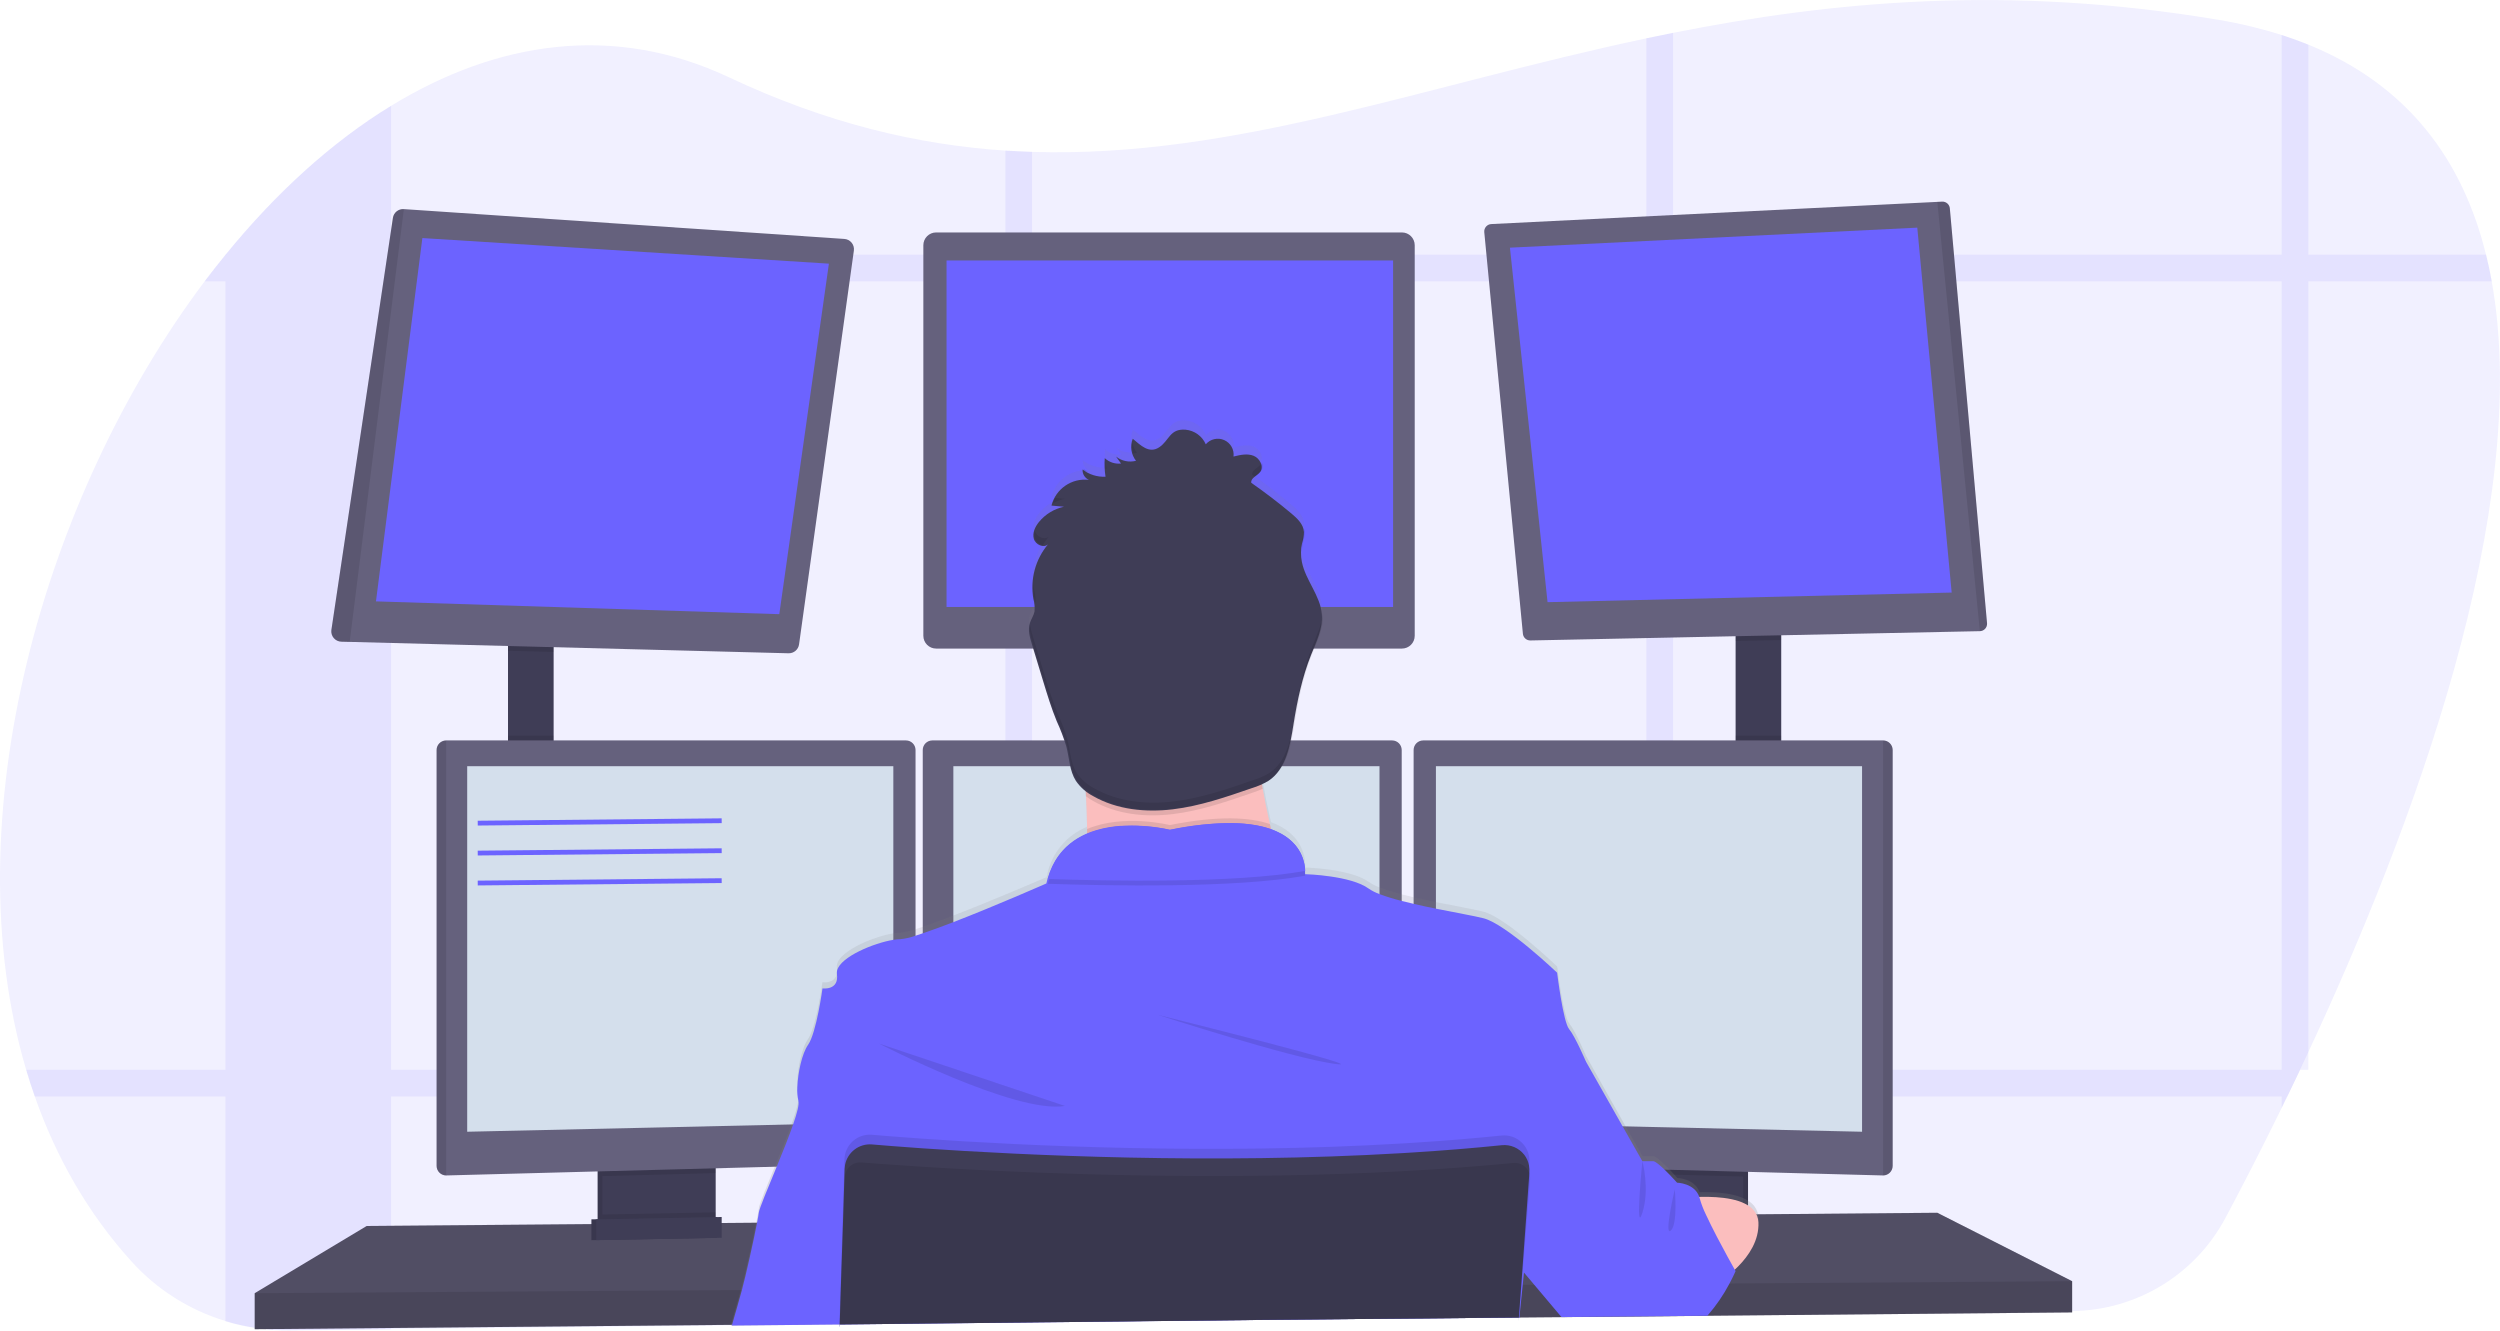
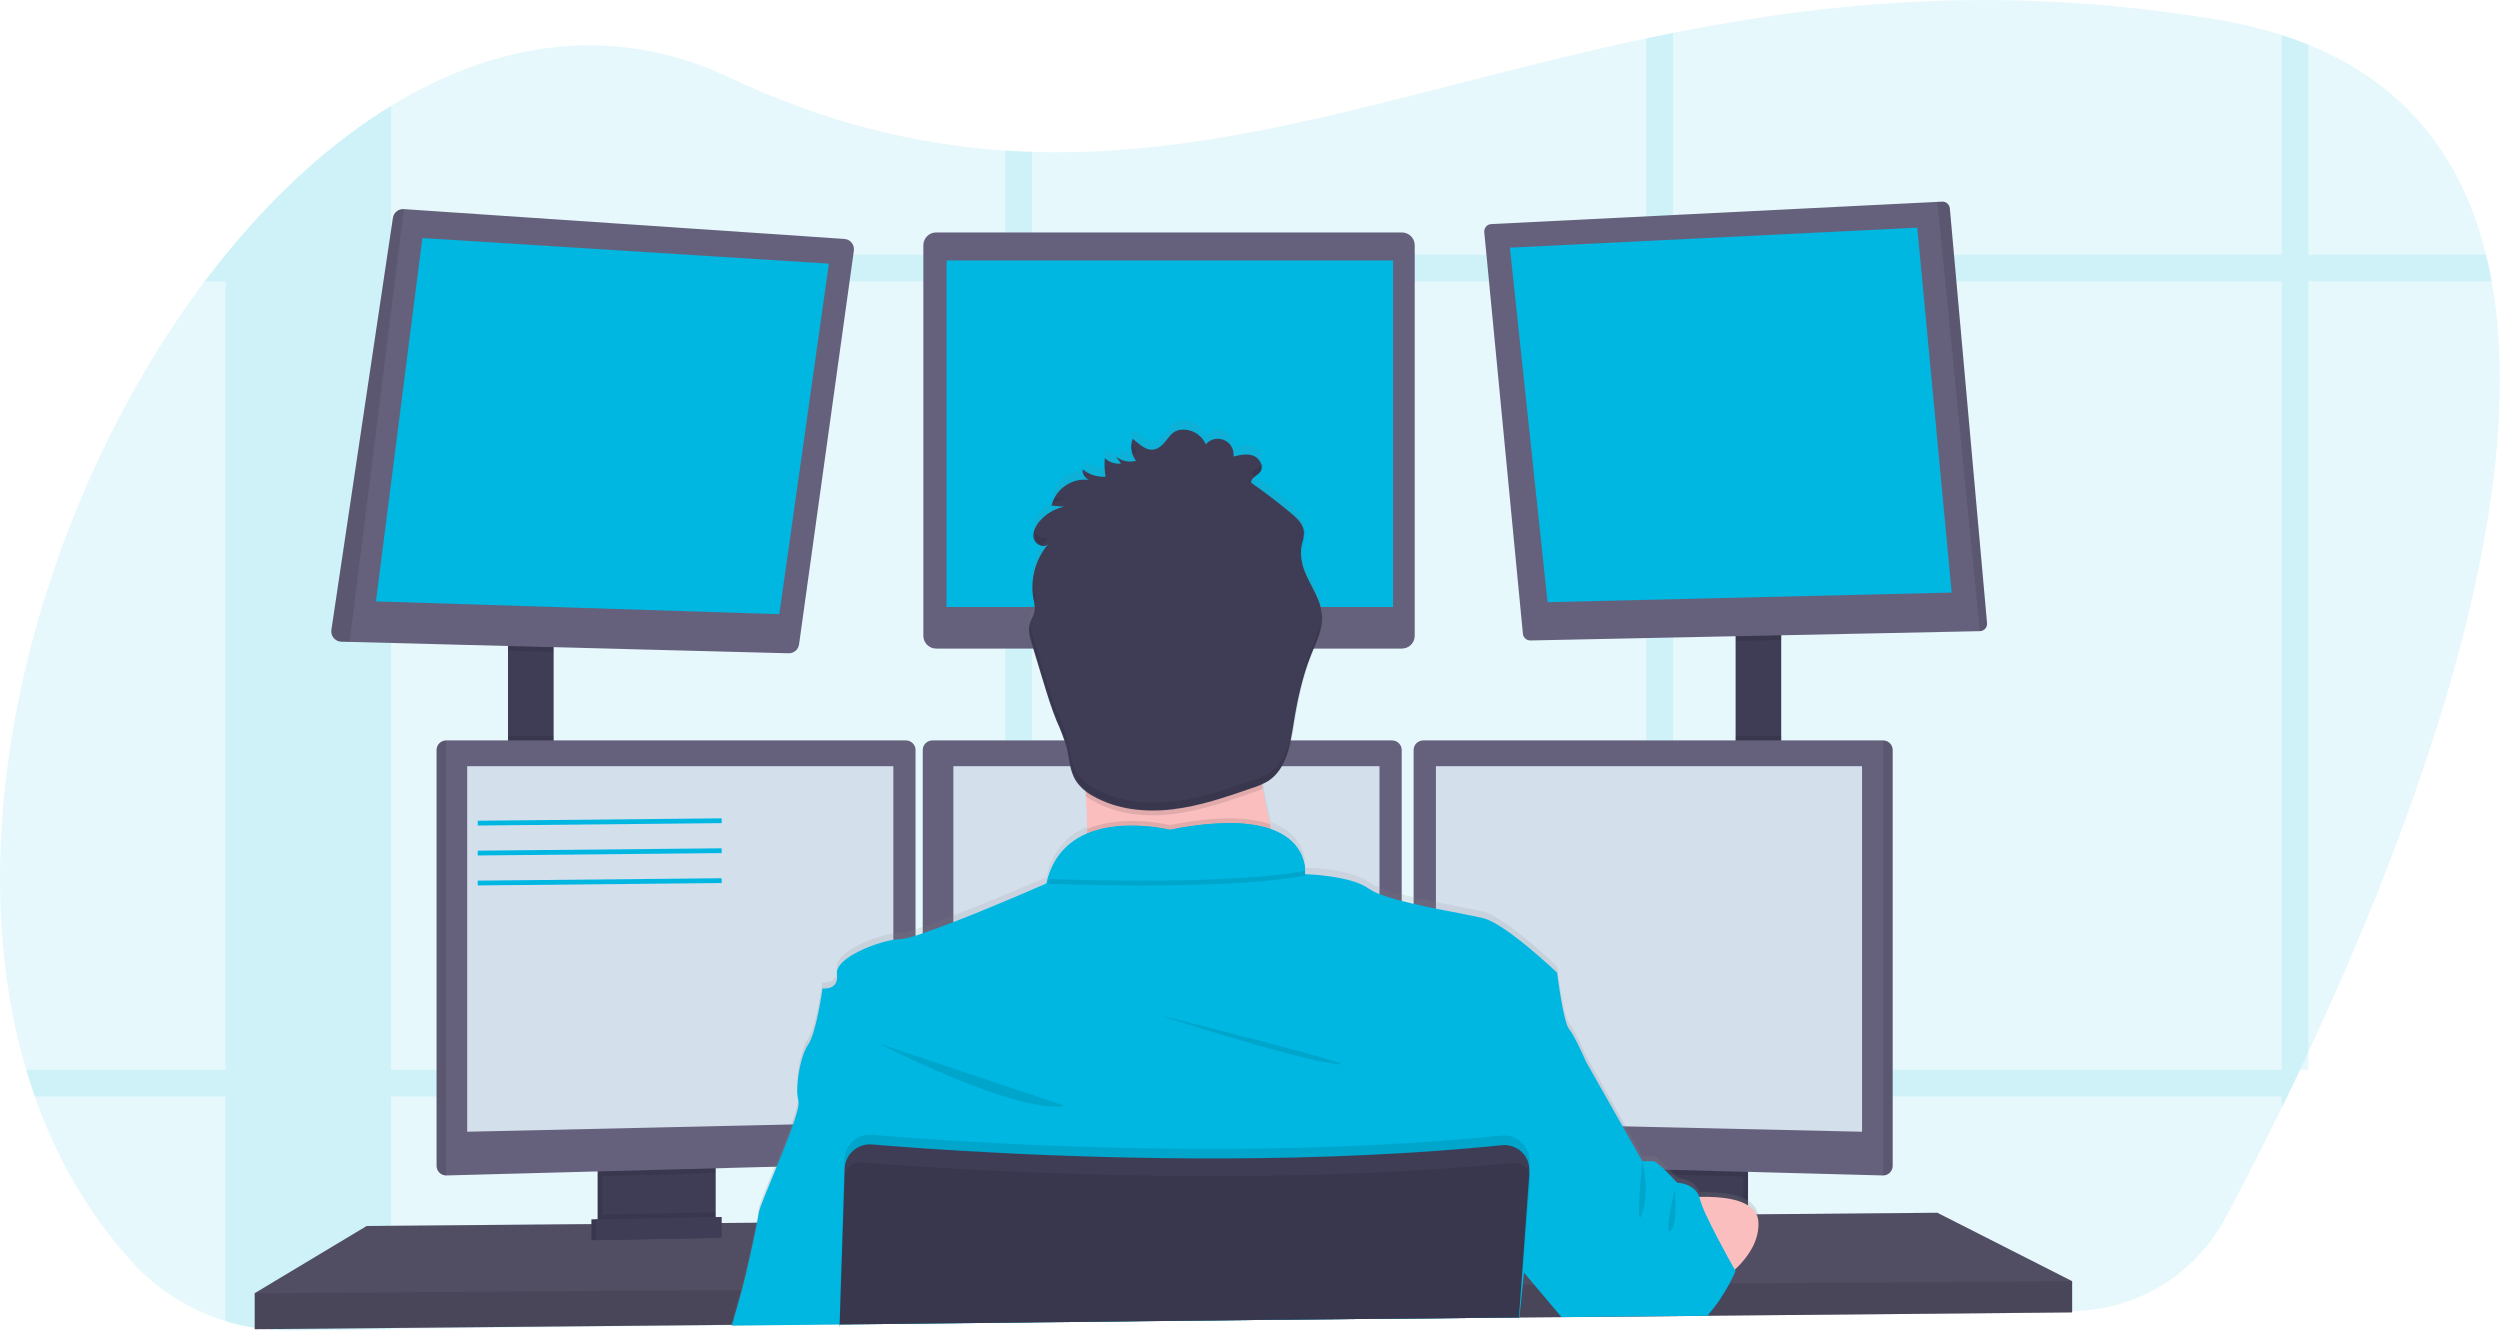
<svg xmlns="http://www.w3.org/2000/svg" id="59725d3d-bdd8-4af0-9b66-49b8d09410bc" data-name="Layer 1" width="1041.32" height="554.17" viewBox="0 0 1041.32 554.17">
  <defs>
    <linearGradient id="dff037aa-d578-4bab-81e7-399360663117" x1="597.75" y1="725.44" x2="597.75" y2="347.69" gradientUnits="userSpaceOnUse">
      <stop offset="0" stop-color="gray" stop-opacity="0.25" />
      <stop offset="0.54" stop-color="gray" stop-opacity="0.12" />
      <stop offset="1" stop-color="gray" stop-opacity="0.1" />
    </linearGradient>
  </defs>
-   <path d="M1040.82,611.12q-1.74,3.75-3.47,7.4-2.7,5.67-5.33,11.12c-.78,1.61-1.56,3.19-2.32,4.77-8.6,17.57-16.63,33.11-23.45,45.89A73.21,73.21,0,0,1,942.44,719l-151.65,1.65h-1.6l-13,.14-11.12.12-34.1.37-1.38,0-17.36.19h-.53l-107,1.16-95.51,1-11.11.12-69,.75H429l-44.75.48h-.48l-141.5,1.53-42.33.46a88.07,88.07,0,0,1-26.67-3.82,86.39,86.39,0,0,1-39.09-24.75C116,678.37,102.75,655,93.85,629.64q-1.93-5.49-3.6-11.12C59.44,514.37,97,380,164.6,290.08q4.25-5.64,8.64-11l.07-.08c20.79-25.52,44.1-46.84,68.93-62,44-26.91,92.75-34.49,140.7-11.9,40.57,19.12,78.45,28.11,115.17,30.55,3.71.24,7.42.42,11.11.53,84.23,2.65,163.17-27.7,255.87-47.29,3.69-.78,7.39-1.55,11.12-2.28,66.13-13.16,139.49-20.1,226.73-5.51a189.09,189.09,0,0,1,26.76,6.4q5.77,1.86,11.12,4c41.64,16.94,64.35,48.24,74,87.46q1.37,5.46,2.37,11.11C1134.3,384.41,1084.19,518.23,1040.82,611.12Z" transform="translate(-79.34 -172.91)" fill="#6c63ff" opacity="0.1" />
+   <path d="M1040.82,611.12q-1.74,3.75-3.47,7.4-2.7,5.67-5.33,11.12c-.78,1.61-1.56,3.19-2.32,4.77-8.6,17.57-16.63,33.11-23.45,45.89A73.21,73.21,0,0,1,942.44,719l-151.65,1.65h-1.6l-13,.14-11.12.12-34.1.37-1.38,0-17.36.19h-.53l-107,1.16-95.51,1-11.11.12-69,.75H429l-44.75.48h-.48l-141.5,1.53-42.33.46a88.07,88.07,0,0,1-26.67-3.82,86.39,86.39,0,0,1-39.09-24.75C116,678.37,102.75,655,93.85,629.64q-1.93-5.49-3.6-11.12C59.44,514.37,97,380,164.6,290.08q4.25-5.64,8.64-11l.07-.08c20.79-25.52,44.1-46.84,68.93-62,44-26.91,92.75-34.49,140.7-11.9,40.57,19.12,78.45,28.11,115.17,30.55,3.71.24,7.42.42,11.11.53,84.23,2.65,163.17-27.7,255.87-47.29,3.69-.78,7.39-1.55,11.12-2.28,66.13-13.16,139.49-20.1,226.73-5.51a189.09,189.09,0,0,1,26.76,6.4q5.77,1.86,11.12,4c41.64,16.94,64.35,48.24,74,87.46q1.37,5.46,2.37,11.11C1134.3,384.41,1084.19,518.23,1040.82,611.12Z" transform="translate(-79.34 -172.91)" fill="#00b7e2" opacity="0.1" />
  <g opacity="0.1">
-     <path d="M242.24,217V726.62l-42.33.46a88.07,88.07,0,0,1-26.67-3.82V279h.07C194.1,253.45,217.41,232.13,242.24,217Z" transform="translate(-79.34 -172.91)" fill="#6c63ff" />
-     <path d="M1117.24,290.08H164.6q4.25-5.64,8.64-11V279h941.63Q1116.24,284.43,1117.24,290.08Z" transform="translate(-79.34 -172.91)" fill="#6c63ff" />
-     <path d="M1040.82,191.51v427h-3.47q-2.7,5.67-5.33,11.12c-.78,1.61-1.56,3.19-2.32,4.77V187.47Q1035.47,189.33,1040.82,191.51Z" transform="translate(-79.34 -172.91)" fill="#6c63ff" />
-     <path d="M776.21,186.58V720.83l-11.12.12V188.86C768.78,188.08,772.48,187.31,776.21,186.58Z" transform="translate(-79.34 -172.91)" fill="#6c63ff" />
-     <path d="M509.22,236.15V723.73l-11.11.12V235.62C501.82,235.86,505.53,236,509.22,236.15Z" transform="translate(-79.34 -172.91)" fill="#6c63ff" />
-     <path d="M1037.35,618.52q-2.7,5.67-5.33,11.12H93.85q-1.93-5.49-3.6-11.12Z" transform="translate(-79.34 -172.91)" fill="#6c63ff" />
+     <path d="M242.24,217V726.62l-42.33.46a88.07,88.07,0,0,1-26.67-3.82V279h.07C194.1,253.45,217.41,232.13,242.24,217Z" transform="translate(-79.34 -172.91)" fill="#00b7e2" />
+     <path d="M1117.24,290.08H164.6q4.25-5.64,8.64-11V279h941.63Q1116.24,284.43,1117.24,290.08Z" transform="translate(-79.34 -172.91)" fill="#00b7e2" />
+     <path d="M1040.82,191.51v427h-3.47q-2.7,5.67-5.33,11.12c-.78,1.61-1.56,3.19-2.32,4.77V187.47Q1035.47,189.33,1040.82,191.51Z" transform="translate(-79.34 -172.91)" fill="#00b7e2" />
+     <path d="M776.21,186.58V720.83l-11.12.12V188.86C768.78,188.08,772.48,187.31,776.21,186.58Z" transform="translate(-79.34 -172.91)" fill="#00b7e2" />
+     <path d="M509.22,236.15V723.73l-11.11.12V235.62C501.82,235.86,505.53,236,509.22,236.15Z" transform="translate(-79.34 -172.91)" fill="#00b7e2" />
+     <path d="M1037.35,618.52q-2.7,5.67-5.33,11.12H93.85q-1.93-5.49-3.6-11.12Z" transform="translate(-79.34 -172.91)" fill="#00b7e2" />
  </g>
  <rect x="211.6" y="265.83" width="19" height="57.66" fill="#3f3d56" />
  <rect x="722.93" y="262.83" width="19" height="61" fill="#3f3d56" />
  <polygon points="863.1 533.65 863.1 546.65 711.18 548.05 709.56 548.08 651.82 548.61 650.44 548.63 632.89 548.78 632.37 548.78 525.39 549.77 349.78 551.4 349.63 551.4 304.98 551.82 304.5 551.83 106.1 553.65 106.1 538.65 152.75 510.65 246.35 509.87 248.35 509.86 249.01 509.85 251.01 509.82 295.95 509.45 297.96 509.44 298.6 509.43 300.6 509.42 315.01 509.3 315.39 509.29 350.94 508.99 351.23 508.99 628.63 506.65 635.42 506.6 636.1 506.6 641.28 506.55 678.93 506.24 680.93 506.21 682.78 506.19 683.74 506.19 695.45 506.1 697.77 506.07 700.88 506.05 710.63 505.96 726.1 505.83 728.1 505.81 731.58 505.79 732.23 505.79 806.94 505.15 863.1 533.65" fill="#65617d" />
  <polygon points="863.1 533.65 863.1 546.65 711.18 548.05 709.56 548.08 651.82 548.61 650.44 548.63 632.89 548.78 632.37 548.78 525.39 549.77 349.78 551.4 349.63 551.4 304.98 551.82 304.5 551.83 106.1 553.65 106.1 538.65 152.75 510.65 246.35 509.87 248.35 509.86 249.01 509.85 251.01 509.82 295.95 509.45 297.96 509.44 298.6 509.43 300.6 509.42 315.01 509.3 315.39 509.29 350.94 508.99 351.23 508.99 628.63 506.65 635.42 506.6 636.1 506.6 641.28 506.55 678.93 506.24 680.93 506.21 682.78 506.19 683.74 506.19 695.45 506.1 697.77 506.07 700.88 506.05 710.63 505.96 726.1 505.83 728.1 505.81 731.58 505.79 732.23 505.79 806.94 505.15 863.1 533.65" opacity="0.2" />
  <path d="M375.44,656.57v24.49a6.13,6.13,0,0,1-3.5,5.54,6,6,0,0,1-2.5.6l-34.9.74a6,6,0,0,1-2.7-.57,6.12,6.12,0,0,1-3.57-5.57V656.57Z" transform="translate(-79.34 -172.91)" fill="#3f3d56" />
  <path d="M375.44,656.57v24.49a6.13,6.13,0,0,1-3.5,5.54,6,6,0,0,1-2.5.6l-34.9.74a6,6,0,0,1-2.7-.57,6.12,6.12,0,0,1-3.57-5.57V656.57Z" transform="translate(-79.34 -172.91)" opacity="0.1" />
  <path d="M377.44,656.57v24.49a6.13,6.13,0,0,1-3.5,5.54,6,6,0,0,1-2.5.6l-34.9.74a6,6,0,0,1-2.7-.57,6.12,6.12,0,0,1-3.57-5.57V656.57Z" transform="translate(-79.34 -172.91)" fill="#3f3d56" />
  <rect x="680.93" y="483.66" width="47.17" height="31.5" fill="#3f3d56" />
  <rect x="680.93" y="483.66" width="47.17" height="31.5" opacity="0.1" />
  <rect x="678.93" y="483.66" width="47.17" height="31.5" fill="#3f3d56" />
  <polygon points="230.6 265.82 230.6 271.55 211.6 271.06 211.6 265.82 230.6 265.82" opacity="0.1" />
  <path d="M435,277.31l-22.83,164a4.3,4.3,0,0,1-4.37,3.71L225,440.28l-3.47-.09a4.3,4.3,0,0,1-4.16-4.87L243,263.64a4.3,4.3,0,0,1,4.54-3.63L431,272.43A4.29,4.29,0,0,1,435,277.31Z" transform="translate(-79.34 -172.91)" fill="#65617d" />
-   <polygon points="175.93 99.16 156.6 250.49 324.6 255.82 345.26 109.82 175.93 99.16" fill="#6c63ff" />
+   <polygon points="175.93 99.16 156.6 250.49 324.6 255.82 345.26 109.82 175.93 99.16" fill="#00b7e2" />
  <rect x="384.6" y="96.82" width="204.67" height="173.33" rx="5.33" ry="5.33" fill="#65617d" />
-   <rect x="394.26" y="108.49" width="186" height="144.33" fill="#6c63ff" />
+   <rect x="394.26" y="108.49" width="186" height="144.33" fill="#00b7e2" />
  <polygon points="741.93 262.82 741.93 266.61 722.93 267 722.93 262.82 741.93 262.82" opacity="0.1" />
  <path d="M907,432.53a3.08,3.08,0,0,1-3,3.28L716.8,439.68a3.08,3.08,0,0,1-3.13-2.79L697.58,269.61a3.08,3.08,0,0,1,2.92-3.37L886.28,257l2-.1a3.07,3.07,0,0,1,3.22,2.8Z" transform="translate(-79.34 -172.91)" fill="#65617d" />
-   <polygon points="628.93 103.16 798.6 94.82 812.93 246.82 644.6 250.82 628.93 103.16" fill="#6c63ff" />
+   <polygon points="628.93 103.16 798.6 94.82 812.93 246.82 644.6 250.82 628.93 103.16" fill="#00b7e2" />
  <path d="M907,432.53a3.08,3.08,0,0,1-3,3.28L886.28,257l2-.1a3.07,3.07,0,0,1,3.22,2.8Z" transform="translate(-79.34 -172.91)" opacity="0.1" />
  <path d="M247.57,260,225,440.28l-3.47-.09a4.3,4.3,0,0,1-4.16-4.87L243,263.64A4.3,4.3,0,0,1,247.57,260Z" transform="translate(-79.34 -172.91)" opacity="0.1" />
  <rect x="211.6" y="306.41" width="19" height="17.08" opacity="0.1" />
  <polygon points="298.1 483.65 298.1 488.62 250.93 489.88 250.93 483.65 298.1 483.65" opacity="0.1" />
  <path d="M460.69,485.27v168.2a4,4,0,0,1-3.85,3.95l-191.65,5.1h-.05a4,4,0,0,1-3.95-3.95V485.27a4,4,0,0,1,3.95-3.95h191.6A4,4,0,0,1,460.69,485.27Z" transform="translate(-79.34 -172.91)" fill="#65617d" />
  <path d="M265.19,481.32v181.2h-.05a4,4,0,0,1-3.95-3.95V485.27a4,4,0,0,1,3.95-3.95Z" transform="translate(-79.34 -172.91)" opacity="0.1" />
  <polygon points="194.6 319.15 372.1 319.15 372.1 467.4 194.6 471.4 194.6 319.15" fill="#d4dfec" />
  <rect x="722.93" y="306.41" width="19" height="17.42" opacity="0.1" />
  <polygon points="726.1 483.65 726.1 490.06 678.93 488.8 678.93 483.65 726.1 483.65" opacity="0.1" />
  <path d="M867.69,485.27v173.3a4,4,0,0,1-4,3.95h0L672,657.42a4,4,0,0,1-3.85-3.95V485.27a4,4,0,0,1,3.95-3.95h191.6A4,4,0,0,1,867.69,485.27Z" transform="translate(-79.34 -172.91)" fill="#65617d" />
  <path d="M867.69,485.27v173.3a4,4,0,0,1-4,3.95h0V481.32h0A4,4,0,0,1,867.69,485.27Z" transform="translate(-79.34 -172.91)" opacity="0.1" />
  <polygon points="775.6 319.15 598.1 319.15 598.1 467.4 775.6 471.4 775.6 319.15" fill="#d4dfec" />
  <path d="M663.19,485.27v168.2a4,4,0,0,1-3.85,3.95l-191.65,5.1h0a4,4,0,0,1-4-3.95V485.27a4,4,0,0,1,3.95-3.95h191.6A4,4,0,0,1,663.19,485.27Z" transform="translate(-79.34 -172.91)" fill="#65617d" />
  <polygon points="397.1 319.15 574.6 319.15 574.6 467.4 397.1 471.4 397.1 319.15" fill="#d4dfec" />
  <polygon points="863.1 533.65 863.1 546.65 711.18 548.05 709.56 548.08 651.82 548.61 650.44 548.63 632.89 548.78 632.37 548.78 525.39 549.77 349.78 551.4 349.63 551.4 304.98 551.82 304.5 551.83 106.1 553.65 106.1 538.65 308.61 537.32 309.09 537.32 350.08 537.04 350.27 537.04 633.35 535.17 633.64 535.17 633.81 535.16 634.28 535.16 639.07 535.13 640.53 535.13 715.02 534.63 719.42 534.61 720.4 534.6 863.1 533.65" opacity="0.1" />
  <circle cx="487.26" cy="272.16" r="51.33" fill="#fbbebe" />
  <path d="M383.74,725.09c0-.11.06-.23.1-.35,1-3.59,2.78-9.66,4.11-14.51.17-.6.33-1.19.48-1.75,1.47-5.47,4.33-18.28,5.92-26.27.56-2.81,1-5,1.09-6.1.2-1.69,3.21-8.92,6.62-17.23,2.39-5.84,5-12.22,6.91-17.6a61.38,61.38,0,0,0,2.93-9.85,5.1,5.1,0,0,0,0-2.13,14.69,14.69,0,0,1-.48-3.5v0c-.23-6.2,1.62-16,4.48-20.11,3.5-5,6-23.66,6-23.66s5.18.75,6-3.53a6.15,6.15,0,0,0,.1-1.4,7.41,7.41,0,0,0-.09-1.11c-.89-6.24,14.72-12.88,23.5-14.31a19.67,19.67,0,0,1,3-.28,27.24,27.24,0,0,0,6.25-1.44q1.4-.43,3-1c3.68-1.24,8.08-2.88,12.75-4.68,17.56-6.81,38.82-16,38.82-16,.15-.71.32-1.39.51-2.06a27.71,27.71,0,0,1,16.35-18.93h0c0-.66,0-1.33,0-2,0-3.45-.15-7-.3-10.54,0-.69-.06-1.38-.1-2.07,0-.2,0-.41,0-.61s0-.35,0-.52c0-.7-.07-1.4-.11-2.09l-.18-.14a16.41,16.41,0,0,1-3.9-4.2,15.27,15.27,0,0,1-1.42-3c-1.25-3.39-1.54-7.17-2.38-10.75l-.18-.74a84,84,0,0,0-4-10.58c-2.21-5.42-3.91-11-5.6-16.65q-1.54-5.13-3.11-10.28l-1.58-5.24c-.3-1-.6-2-.83-3v0a13.27,13.27,0,0,1-.26-1.4,0,0,0,0,1,0,0,10,10,0,0,1,.24-4.61,32.09,32.09,0,0,1,1.32-3,7.87,7.87,0,0,0,.5-1.38v0a3,3,0,0,0,.08-.32,5.65,5.65,0,0,0,.11-1.08,18.46,18.46,0,0,0-.52-3.89.07.07,0,0,1,0-.05,2.56,2.56,0,0,0-.05-.27,25.48,25.48,0,0,1-.36-3,28.45,28.45,0,0,1,3.47-15.57l.19-.36a25.22,25.22,0,0,1,1.84-2.78h0c.31-.42.63-.82,1-1.22-1.4,1.34-3.7.75-5-.69a3.61,3.61,0,0,1-.55-.75,3.81,3.81,0,0,1-.23-.45c-.05-.12-.09-.25-.13-.38-.7-2.45.52-5.06,2.12-7.05a18.49,18.49,0,0,1,5.74-4.7h0a3.84,3.84,0,0,1,.4-.21,17.12,17.12,0,0,1,2.64-1.06h0a15.06,15.06,0,0,1,1.63-.44l-3.71-.34-1.5-.14a14.49,14.49,0,0,1,13-10.91h1.08a11.73,11.73,0,0,1,1.57.13,4.44,4.44,0,0,1-2.65-4.33,14.41,14.41,0,0,0,9.19,3.06h.38a30,30,0,0,1-.34-3.27h0a0,0,0,0,1,0,0,0,0,0,0,1,0,0,33.19,33.19,0,0,1,0-4.46,8.44,8.44,0,0,0,6.78,2.26l-2.08-2.9a9.49,9.49,0,0,0,6.56,2.05l.48-.05a7,7,0,0,0,1.19-.23l.09,0c-.19-.24-.36-.49-.53-.75l-.06-.12a9.67,9.67,0,0,1-1-2.09,6.59,6.59,0,0,1-.24-.87h0a8.75,8.75,0,0,1,.45-5.45c3.23,2.7,6.77,6.39,11,3.6s4.37-7.91,11-7.39a10.2,10.2,0,0,1,8.41,6.12,6.75,6.75,0,0,1,7.67-1.75,6.85,6.85,0,0,1,3.88,6.89c2.75-.69,5.71-1.37,8.35-.33s4.34,4.41,2.84,6.66a1.43,1.43,0,0,1-.14.2c-1.23,1.59-3.95,2.46-3.66,4.46l.42.3,1.3.94a.05.05,0,0,1,0,0q7.65,5.52,14.9,11.6c2.48,2.08,5.12,4.58,5.29,7.83a8.64,8.64,0,0,1-.24,2.37h0c-.16.78-.38,1.56-.55,2.34a19.51,19.51,0,0,0-.34,6.05h0c.07.59.16,1.17.27,1.76,1.53,7.73,7.71,14.11,8.32,22l0,.56a17.78,17.78,0,0,1-.07,2.53c-.46,4.8-2.68,9.41-4.48,14-.11.28-.22.56-.32.84-3.47,9-5.47,18.59-7,28.16a100.26,100.26,0,0,1-2,10.09A26.73,26.73,0,0,1,611,492.07a16.22,16.22,0,0,1-3.36,3,18.67,18.67,0,0,1-2.65,1.41s0,0,0,.06c.11.61.2,1.22.31,1.83.06.32.11.64.17,1h0a.14.14,0,0,0,0,.06c.84,4.73,1.8,9.36,2.81,13.76l.51,2.19c12.6,4.55,14.09,13.87,14.18,17.44a9.64,9.64,0,0,1,0,1.43s19,.5,26.5,6a20.34,20.34,0,0,0,4.51,2.3,83,83,0,0,0,9.25,2.89c1.61.42,3.29.83,5,1.23,3,.69,6.18,1.36,9.25,2,8.19,1.65,15.9,3,19.81,4,9.33,2.36,30.67,22.82,30.67,22.82s2.5,20.64,5,23.65,7,13.59,7,13.59l16.54,29.41,7,12.37h4.5c.62,0,1.84.88,3.21,2.1,1.19,1.06,2.51,2.38,3.67,3.58l1.92,2.05,1.2,1.33s7.27.18,9.24,5.93c5.92-.17,13.19.22,18.28,2.5a14.14,14.14,0,0,1,2,1.08,8.68,8.68,0,0,1,4.13,5.66,8.34,8.34,0,0,1,.18,1.44c0,.57,0,1.14,0,1.7-.36,7.57-5.29,13.87-9.82,18.11l.32.57s-.15.36-.44,1c-.08.19-.18.4-.29.64h0c-.59,1.26-1.53,3.15-2.76,5.36a63.31,63.31,0,0,1-9.57,13.17l-.29.3-57.74.53-.17-.2L719.87,708l-5.57-6.64-.17-.21-.16,1.59-.54,5.3-1.3,12.81-.07.64,0,.17-.15,1.48.11-1.48h-.29l-107,1L429.11,724.6l0,.84h-.14l0-.84-44.75.48Z" transform="translate(-79.34 -172.91)" fill="url(#dff037aa-d578-4bab-81e7-399360663117)" />
  <path d="M617.94,550.07s-99.5,12-90,0c3.44-4.34,4.39-17.2,4.2-31.85-.06-4.45-.22-9.06-.45-13.65-1.1-22-3.75-43.5-3.75-43.5s87-41,77-8.5c-4,13.13-2.69,31.57.35,48.88.89,5.05,1.92,10,3,14.7A344.67,344.67,0,0,0,617.94,550.07Z" transform="translate(-79.34 -172.91)" fill="#fbbebe" />
  <path d="M617.94,550.07s-99.5,12-90,0c3.44-4.34,4.39-17.2,4.2-31.85,15.17-6.48,34.47-1.65,34.47-1.65,20.32-4.05,33.35-3.26,41.68-.42A344.67,344.67,0,0,0,617.94,550.07Z" transform="translate(-79.34 -172.91)" opacity="0.1" />
-   <path d="M429.08,725.44l0-.84,175.62-1.91,107-1H712l-.11,1.48.15-1.48h.19l0-.17,1.37-13.45.52-5.09.16-1.59.14-1.33,6.18-20.61,6.18-20.58,5.2-17.33,7.94-26.48s-4.5-10.5-7-13.5-5-23.5-5-23.5-21.34-20.33-30.67-22.67c-3.91-1-11.63-2.33-19.83-4-3.07-.62-6.22-1.28-9.25-2-1.71-.39-3.39-.8-5-1.21a87.91,87.91,0,0,1-9.25-2.86,20.7,20.7,0,0,1-4.5-2.29c-7.35-5.39-25.77-6-26.48-6h0a.42.42,0,0,1,0-.07v-.09a10.26,10.26,0,0,0,0-1.26c0-.4,0-.87-.09-1.4,0-.16,0-.33-.07-.5-.05-.36-.11-.74-.2-1.14a5,5,0,0,0-.12-.53,17.21,17.21,0,0,0-1.25-3.49c-.07-.16-.16-.33-.24-.49a18.25,18.25,0,0,0-1.7-2.63c-.13-.17-.27-.35-.42-.52a19.58,19.58,0,0,0-2.72-2.64c-.27-.21-.55-.43-.84-.63a4.67,4.67,0,0,0-.51-.36l-.89-.58-.83-.48c-.73-.4-1.5-.79-2.34-1.16-.26-.12-.54-.23-.82-.34s-.72-.28-1.09-.42l-.06,0L608,518c-.57-.19-1.15-.36-1.76-.53l-.93-.24-1-.23-1-.21c-1-.2-2.07-.38-3.19-.52l-1.14-.14-1.17-.12-1.21-.1-1.72-.1-2-.07a124.68,124.68,0,0,0-26.24,2.79,72.27,72.27,0,0,0-18.26-1.68l-.87,0-1,.06-.64,0-1.29.12c-.43,0-.87.09-1.3.15s-.88.11-1.31.18l-.66.11c-.65.11-1.31.23-2,.37q-.33.06-.66.15c-.87.19-1.74.42-2.6.68-.43.12-.86.26-1.29.41-.22.06-.43.14-.64.22l-.64.23-.63.25-.75.3c-.38.16-.75.33-1.12.51-.21.09-.42.19-.62.3s-.41.2-.6.31a27.75,27.75,0,0,0-6.21,4.38l-.51.49-.5.51c-.17.17-.33.35-.49.53a23.82,23.82,0,0,0-1.82,2.25c-.16.21-.31.42-.46.64a26.69,26.69,0,0,0-1.72,2.92c-.13.24-.25.49-.37.73a32.7,32.7,0,0,0-2,5.25q-.28,1-.51,2S494,550.24,476.44,557c-4.67,1.8-9.07,3.43-12.75,4.66-1.07.36-2.07.69-3,1a26.7,26.7,0,0,1-6.25,1.44,19.67,19.67,0,0,0-3,.28c-8.07,1.31-21.9,7-23.41,12.71a3.69,3.69,0,0,0-.1,1.4s0,.07,0,.11c1,7-6,6-6,6s-2.5,18.5-6,23.5c-2.53,3.6-4.26,11.63-4.48,17.69v0a19.61,19.61,0,0,0,.44,5.63c0,.05,0,.1,0,.14.4,1.34-.56,5-2.19,9.69-1.77,5.15-4.35,11.55-6.83,17.59-3.74,9.12-7.26,17.4-7.48,19.22-.09.81-.35,2.26-.71,4.13-1.46,7.62-4.7,22.13-6.3,28-1.19,4.38-2.92,10.38-4.11,14.5,0,.12-.07.24-.1.35L429,724.6l0,.84h.14Z" transform="translate(-79.34 -172.91)" fill="#6c63ff" />
+   <path d="M429.08,725.44l0-.84,175.62-1.91,107-1H712l-.11,1.48.15-1.48h.19l0-.17,1.37-13.45.52-5.09.16-1.59.14-1.33,6.18-20.61,6.18-20.58,5.2-17.33,7.94-26.48s-4.5-10.5-7-13.5-5-23.5-5-23.5-21.34-20.33-30.67-22.67c-3.91-1-11.63-2.33-19.83-4-3.07-.62-6.22-1.28-9.25-2-1.71-.39-3.39-.8-5-1.21a87.91,87.91,0,0,1-9.25-2.86,20.7,20.7,0,0,1-4.5-2.29c-7.35-5.39-25.77-6-26.48-6h0a.42.42,0,0,1,0-.07v-.09a10.26,10.26,0,0,0,0-1.26c0-.4,0-.87-.09-1.4,0-.16,0-.33-.07-.5-.05-.36-.11-.74-.2-1.14a5,5,0,0,0-.12-.53,17.21,17.21,0,0,0-1.25-3.49c-.07-.16-.16-.33-.24-.49a18.25,18.25,0,0,0-1.7-2.63c-.13-.17-.27-.35-.42-.52a19.58,19.58,0,0,0-2.72-2.64c-.27-.21-.55-.43-.84-.63a4.67,4.67,0,0,0-.51-.36l-.89-.58-.83-.48c-.73-.4-1.5-.79-2.34-1.16-.26-.12-.54-.23-.82-.34s-.72-.28-1.09-.42l-.06,0L608,518c-.57-.19-1.15-.36-1.76-.53l-.93-.24-1-.23-1-.21c-1-.2-2.07-.38-3.19-.52l-1.14-.14-1.17-.12-1.21-.1-1.72-.1-2-.07a124.68,124.68,0,0,0-26.24,2.79,72.27,72.27,0,0,0-18.26-1.68l-.87,0-1,.06-.64,0-1.29.12c-.43,0-.87.09-1.3.15s-.88.11-1.31.18l-.66.11c-.65.11-1.31.23-2,.37q-.33.06-.66.15c-.87.19-1.74.42-2.6.68-.43.12-.86.26-1.29.41-.22.06-.43.14-.64.22l-.64.23-.63.25-.75.3c-.38.16-.75.33-1.12.51-.21.09-.42.19-.62.3s-.41.2-.6.31a27.75,27.75,0,0,0-6.21,4.38l-.51.49-.5.51c-.17.17-.33.35-.49.53a23.82,23.82,0,0,0-1.82,2.25c-.16.21-.31.42-.46.64a26.69,26.69,0,0,0-1.72,2.92c-.13.24-.25.49-.37.73a32.7,32.7,0,0,0-2,5.25q-.28,1-.51,2S494,550.24,476.44,557c-4.67,1.8-9.07,3.43-12.75,4.66-1.07.36-2.07.69-3,1a26.7,26.7,0,0,1-6.25,1.44,19.67,19.67,0,0,0-3,.28c-8.07,1.31-21.9,7-23.41,12.71a3.69,3.69,0,0,0-.1,1.4s0,.07,0,.11c1,7-6,6-6,6s-2.5,18.5-6,23.5c-2.53,3.6-4.26,11.63-4.48,17.69v0a19.61,19.61,0,0,0,.44,5.63c0,.05,0,.1,0,.14.4,1.34-.56,5-2.19,9.69-1.77,5.15-4.35,11.55-6.83,17.59-3.74,9.12-7.26,17.4-7.48,19.22-.09.81-.35,2.26-.71,4.13-1.46,7.62-4.7,22.13-6.3,28-1.19,4.38-2.92,10.38-4.11,14.5,0,.12-.07.24-.1.35L429,724.6l0,.84h.14Z" transform="translate(-79.34 -172.91)" fill="#00b7e2" />
  <path d="M445.44,607.57s57,29.5,77.5,26Z" transform="translate(-79.34 -172.91)" opacity="0.1" />
  <path d="M561.44,595.57s55.5,18,74,20.5S561.44,595.57,561.44,595.57Z" transform="translate(-79.34 -172.91)" opacity="0.1" />
  <path d="M623,537.65c-29,5.34-83.6,4.19-107.2,3.38,8.65-31,50.83-20.46,50.83-20.46C618.84,510.15,622.84,531.77,623,537.65Z" transform="translate(-79.34 -172.91)" opacity="0.1" />
-   <path d="M623,535.65c-29,5.34-83.6,4.19-107.2,3.38,8.65-31,50.83-20.46,50.83-20.46C618.84,508.15,622.84,529.77,623,535.65Z" transform="translate(-79.34 -172.91)" fill="#6c63ff" />
+   <path d="M623,535.65c-29,5.34-83.6,4.19-107.2,3.38,8.65-31,50.83-20.46,50.83-20.46C618.84,508.15,622.84,529.77,623,535.65Z" transform="translate(-79.34 -172.91)" fill="#00b7e2" />
  <path d="M776.94,672.32s34.16-5.25,34.83,9.75-17.42,25.48-17.42,25.48Z" transform="translate(-79.34 -172.91)" fill="#fbbebe" />
  <path d="M605.29,501.45a47,47,0,0,1-4.5,1.74c-10.78,3.72-21.65,7.47-33,8.83s-23.26.16-33.16-5.5a28.77,28.77,0,0,1-3-1.95c-1.1-22-3.75-43.5-3.75-43.5s87-41,77-8.5C600.9,465.7,602.25,484.14,605.29,501.45Z" transform="translate(-79.34 -172.91)" opacity="0.1" />
  <path d="M552.52,364.84a9.47,9.47,0,0,1-8.32-1.75l2.08,2.89a8.47,8.47,0,0,1-6.78-2.25,34.08,34.08,0,0,0,.32,7.75,14.52,14.52,0,0,1-9.56-3,4.42,4.42,0,0,0,2.64,4.31,14.34,14.34,0,0,0-15.6,10.71l5.22.48a18.47,18.47,0,0,0-10.44,6.37c-1.6,2-2.82,4.56-2.12,7s4.08,4,5.92,2.26a27.94,27.94,0,0,0-6.1,22.79,14.47,14.47,0,0,1,.46,5.26c-.33,1.65-1.37,3.08-1.89,4.69-1,2.92-.05,6.09.84,9l4.69,15.42c1.7,5.57,3.39,11.15,5.61,16.54a82.08,82.08,0,0,1,4,10.51c1.26,4.84,1.31,10.14,4,14.37a19.93,19.93,0,0,0,7.18,6.33c9.89,5.66,21.84,6.86,33.16,5.5s22.18-5.11,32.95-8.83a31,31,0,0,0,6.84-3c7.45-4.88,9.11-14.86,10.5-23.65,1.55-9.8,3.62-19.58,7.29-28.8,2.18-5.49,5-11.06,4.52-16.94-.61-7.81-6.79-14.14-8.32-21.82a19,19,0,0,1,.07-7.77,17.66,17.66,0,0,0,.79-4.7c-.17-3.22-2.81-5.7-5.29-7.77Q609.11,380,600.52,374c-.29-2,2.43-2.86,3.66-4.44,1.74-2.23-.06-5.77-2.7-6.81s-5.6-.36-8.35.33a6.59,6.59,0,0,0-11.55-5.11,10.2,10.2,0,0,0-8.42-6.08c-6.63-.52-6.76,4.55-11,7.34s-7.74-.89-11-3.57A9.28,9.28,0,0,0,552.52,364.84Z" transform="translate(-79.34 -172.91)" fill="#3f3d56" />
-   <path d="M802.27,702.32s-.89,2.12-2.53,5.19a69,69,0,0,1-9,13.17l-.27.29-1.62,0-57.74.53-1.38,0-.17-.2-11.2-13.29L714.14,703l-.17-.21-.36-.42-.2-.24-.26-.31-8.21-9.74,3-12.5,5.11-21.06.13-.51,1-4,.71-3,2.38-9.78,8.16-33.65,14.5,7.5,15.29,27,8.21,14.5h4.5c.85,0,2.8,1.64,4.76,3.53.7.67,1.4,1.38,2,2,1.78,1.84,3.19,3.42,3.19,3.42s7.29.16,9.25,5.9a7,7,0,0,1,.25.85,40.3,40.3,0,0,0,2.53,6.56c1.29,2.81,2.91,6,4.55,9.19,3.05,5.85,6.15,11.42,7.29,13.44l.14.25Z" transform="translate(-79.34 -172.91)" fill="#6c63ff" />
+   <path d="M802.27,702.32s-.89,2.12-2.53,5.19a69,69,0,0,1-9,13.17l-.27.29-1.62,0-57.74.53-1.38,0-.17-.2-11.2-13.29L714.14,703l-.17-.21-.36-.42-.2-.24-.26-.31-8.21-9.74,3-12.5,5.11-21.06.13-.51,1-4,.71-3,2.38-9.78,8.16-33.65,14.5,7.5,15.29,27,8.21,14.5h4.5c.85,0,2.8,1.64,4.76,3.53.7.67,1.4,1.38,2,2,1.78,1.84,3.19,3.42,3.19,3.42s7.29.16,9.25,5.9a7,7,0,0,1,.25.85,40.3,40.3,0,0,0,2.53,6.56c1.29,2.81,2.91,6,4.55,9.19,3.05,5.85,6.15,11.42,7.29,13.44l.14.25Z" transform="translate(-79.34 -172.91)" fill="#00b7e2" />
  <path d="M716.37,657.17l-.1,1.43v.1l-.17,2.3-1.33,18.51-1.61,22.3-.46,6.28-1,13.44v.17l-107,1L429.11,724.6l0,.84h-.14l0-.84v-.28l.45-14.36.86-28.06.74-23.79.07-2.37a10.53,10.53,0,0,1,11.42-10.17c4.72.4,10.85.89,18.18,1.41l3,.22c42.33,2.94,120.56,6.74,199.5,2,1.66-.09,3.33-.19,5-.31,12.24-.77,24.47-1.76,36.58-3a10.53,10.53,0,0,1,11.6,11.23Z" transform="translate(-79.34 -172.91)" opacity="0.1" />
  <path d="M429.08,725.44l0-.84,175.62-1.91,107-1H712v-.17l1-13.44.43-6,1.64-22.61,1.29-17.9,0-.44a10.62,10.62,0,0,0-.11-2.47.3.3,0,0,0,0-.1,10.39,10.39,0,0,0-2-4.64,10.54,10.54,0,0,0-9.42-4c-12.11,1.24-24.34,2.23-36.58,3-1.67.12-3.34.22-5,.31-78.94,4.69-157.17.89-199.5-2l-3-.22c-7.33-.52-13.46-1-18.18-1.41a10.54,10.54,0,0,0-11.24,8.53,11,11,0,0,0-.18,1.64l-.68,22.16L429.54,710l-.44,14.36v.28l0,.84Z" transform="translate(-79.34 -172.91)" fill="#3f3d56" />
  <path d="M716.67,664.18l-1.23,15.33-1.83,22.85-.46,5.72-1,12.81-.06.64v.17h0l-.15,1.48.11-1.48h-.29l-107,1L429.11,724.6v-.28l.49-14.36,1-28.06.64-18.65A6.36,6.36,0,0,1,434.3,658a6.25,6.25,0,0,1,3.78-.9c2.1.17,4.68.37,7.69.59,4.89.36,10.92.78,17.94,1.22,13,.82,29.31,1.7,48,2.42,52,2,122.2,2.67,188.88-3.17,3-.26,6.1-.55,9.13-.84a6.26,6.26,0,0,1,3.48.66,5.16,5.16,0,0,1,.86.54,6.14,6.14,0,0,1,2,2.46,3.56,3.56,0,0,1,.25.61A6.28,6.28,0,0,1,716.67,664.18Z" transform="translate(-79.34 -172.91)" opacity="0.1" />
  <path d="M377.44,677.87v3.19a6.13,6.13,0,0,1-3.5,5.54l-40.1.77a6.12,6.12,0,0,1-3.57-5.57v-3Z" transform="translate(-79.34 -172.91)" opacity="0.1" />
  <polygon points="298.6 515.57 246.35 516.57 246.35 507.9 298.6 506.9 298.6 515.57" fill="#3f3d56" />
  <polygon points="298.6 515.57 246.35 516.57 246.35 507.9 298.6 506.9 298.6 515.57" opacity="0.1" />
  <polygon points="300.6 515.57 248.35 516.57 248.35 507.9 300.6 506.9 300.6 515.57" fill="#3f3d56" />
  <g opacity="0.1">
    <path d="M552.93,361.56a9.75,9.75,0,0,1-1.89-4.34,9.49,9.49,0,0,0,.42,4.6A9,9,0,0,0,552.93,361.56Z" transform="translate(-79.34 -172.91)" />
    <path d="M540.23,368.2a35.12,35.12,0,0,1-.37-3.7c0,1.23,0,2.47,0,3.71Z" transform="translate(-79.34 -172.91)" />
    <path d="M621.73,401.57a18.34,18.34,0,0,1,.36-2.65,18,18,0,0,0,.8-4.69,6.16,6.16,0,0,0-.16-1.06c-.17.92-.44,1.84-.64,2.75A19.14,19.14,0,0,0,621.73,401.57Z" transform="translate(-79.34 -172.91)" />
    <path d="M600.93,370.67l1.09.79a19.71,19.71,0,0,0,2.57-2.22,3.67,3.67,0,0,0,.38-3.64,3,3,0,0,1-.38.64C603.36,367.82,600.64,368.69,600.93,370.67Z" transform="translate(-79.34 -172.91)" />
    <path d="M518.76,380.29a12.32,12.32,0,0,0-.87,2.28,18.16,18.16,0,0,1,5-1.89Z" transform="translate(-79.34 -172.91)" />
    <path d="M532.55,369.41a14.83,14.83,0,0,1-1.88-1.23,4.25,4.25,0,0,0,.09,1.18A11.86,11.86,0,0,1,532.55,369.41Z" transform="translate(-79.34 -172.91)" />
    <path d="M630.32,428.33c-.41,4.85-2.67,9.52-4.5,14.12-3.67,9.22-5.74,19-7.29,28.81-1.39,8.79-3,18.77-10.5,23.64a30,30,0,0,1-6.83,3c-10.78,3.73-21.65,7.47-33,8.83s-23.26.17-33.16-5.49a20,20,0,0,1-7.18-6.33c-2.67-4.23-2.72-9.53-4-14.37a82.21,82.21,0,0,0-4-10.52c-2.21-5.38-3.91-11-5.6-16.53q-2.35-7.71-4.69-15.43a28.81,28.81,0,0,1-1.14-4.75c-.39,2.56.37,5.24,1.14,7.75q2.34,7.73,4.69,15.43c1.69,5.57,3.39,11.15,5.6,16.53a82.21,82.21,0,0,1,4,10.52c1.26,4.84,1.31,10.14,4,14.37a20,20,0,0,0,7.18,6.33c9.9,5.66,21.84,6.85,33.16,5.49s22.18-5.1,33-8.83a30,30,0,0,0,6.83-3c7.45-4.87,9.11-14.85,10.5-23.64,1.55-9.81,3.62-19.59,7.29-28.81,2.18-5.48,5-11.05,4.52-16.94C630.34,428.45,630.32,428.39,630.32,428.33Z" transform="translate(-79.34 -172.91)" />
    <path d="M510.63,424.46s0-.07,0-.11a14,14,0,0,0-.46-5.25,26.59,26.59,0,0,1-.39-3.32,27.35,27.35,0,0,0,.39,6.32C510.33,422.88,510.51,423.67,510.63,424.46Z" transform="translate(-79.34 -172.91)" />
    <path d="M513.68,400a27.74,27.74,0,0,1,2.61-3.67c-1.83,1.75-5.21.19-5.92-2.24a5.83,5.83,0,0,0,0,3A4.39,4.39,0,0,0,513.68,400Z" transform="translate(-79.34 -172.91)" />
  </g>
  <path d="M763.44,656.57s3.17,11.5,0,21.5S763.44,656.57,763.44,656.57Z" transform="translate(-79.34 -172.91)" opacity="0.1" />
  <path d="M776.94,668.3s1.33,14.6-1.67,17.19S776.94,668.3,776.94,668.3Z" transform="translate(-79.34 -172.91)" opacity="0.1" />
-   <line x1="198.99" y1="342.86" x2="300.6" y2="341.86" fill="none" stroke="#6c63ff" stroke-miterlimit="10" stroke-width="2" />
-   <line x1="198.99" y1="355.33" x2="300.6" y2="354.34" fill="none" stroke="#6c63ff" stroke-miterlimit="10" stroke-width="2" />
-   <line x1="198.99" y1="367.81" x2="300.6" y2="366.81" fill="none" stroke="#6c63ff" stroke-miterlimit="10" stroke-width="2" />
+   <line x1="198.99" y1="342.86" x2="300.6" y2="341.86" fill="none" stroke="#00b7e2" stroke-miterlimit="10" stroke-width="2" />
+   <line x1="198.99" y1="355.33" x2="300.6" y2="354.34" fill="none" stroke="#00b7e2" stroke-miterlimit="10" stroke-width="2" />
+   <line x1="198.99" y1="367.81" x2="300.6" y2="366.81" fill="none" stroke="#00b7e2" stroke-miterlimit="10" stroke-width="2" />
</svg>
